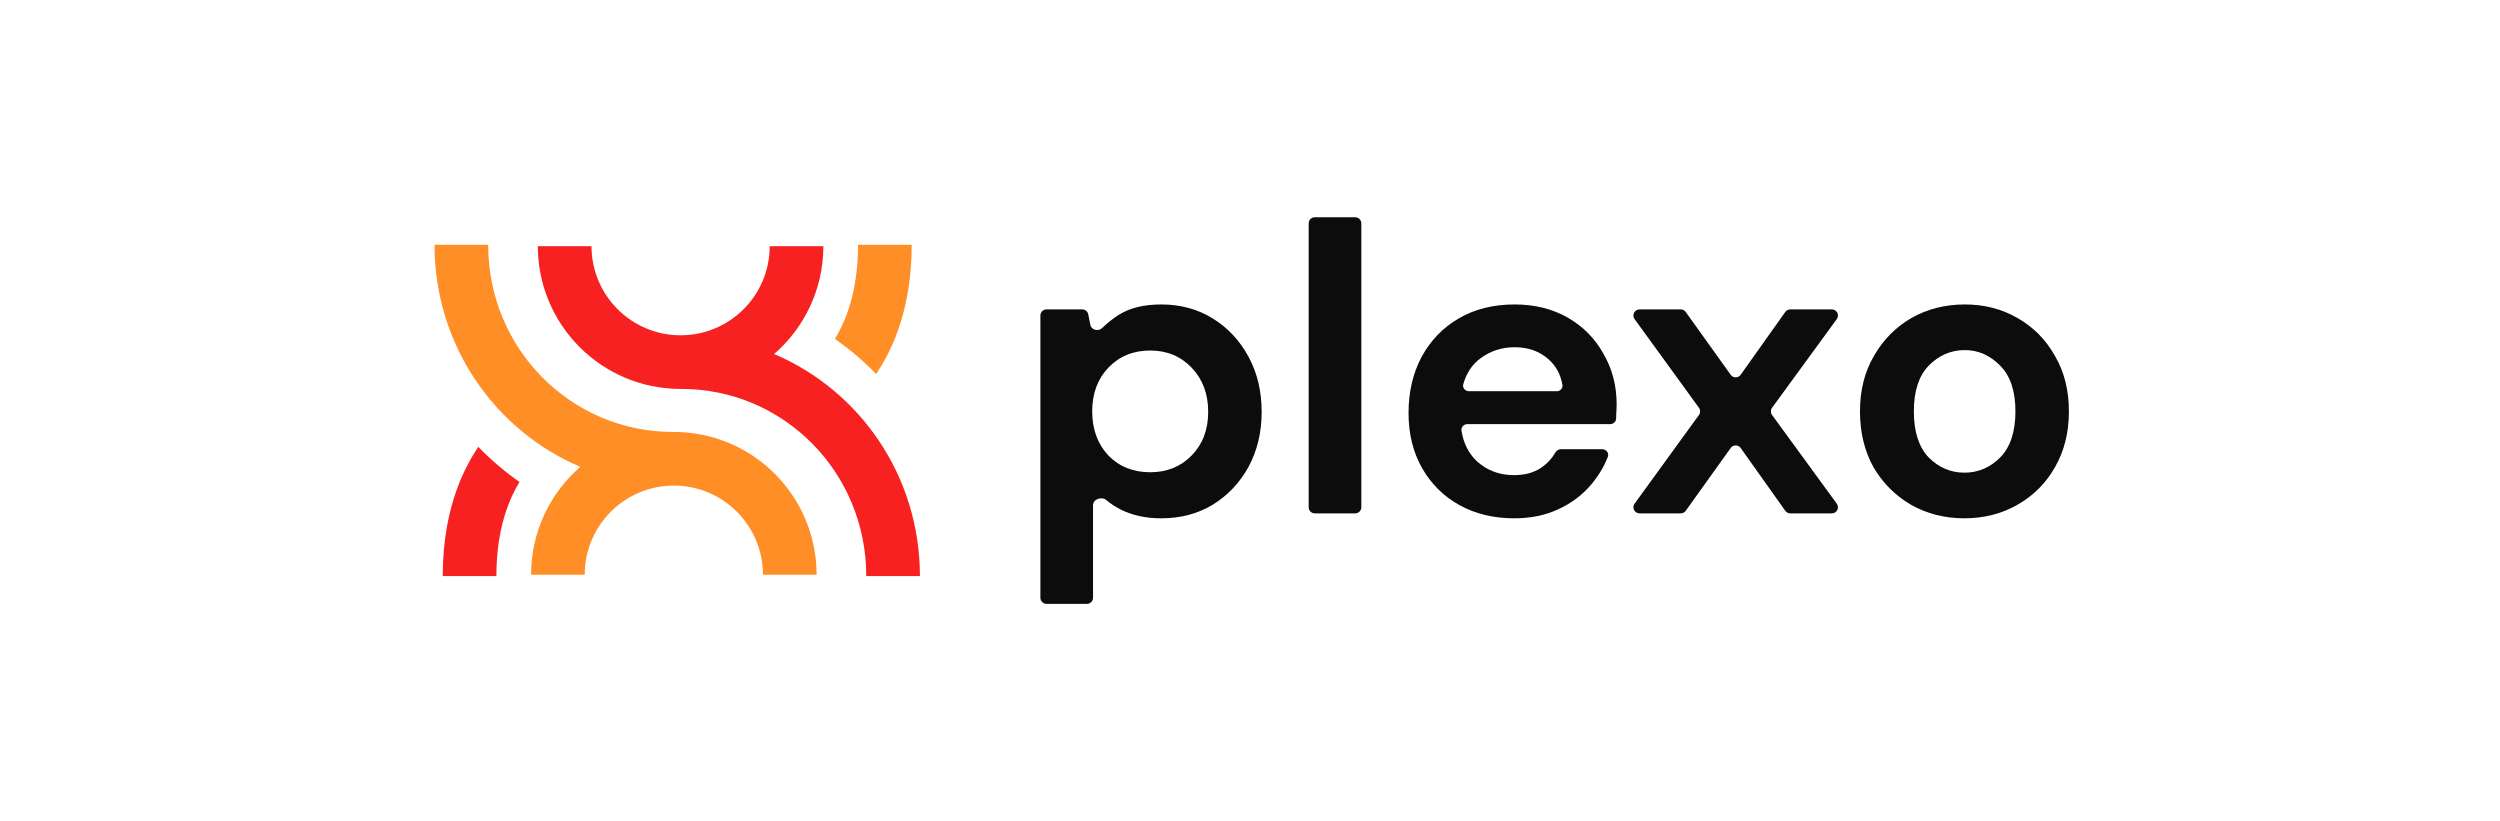
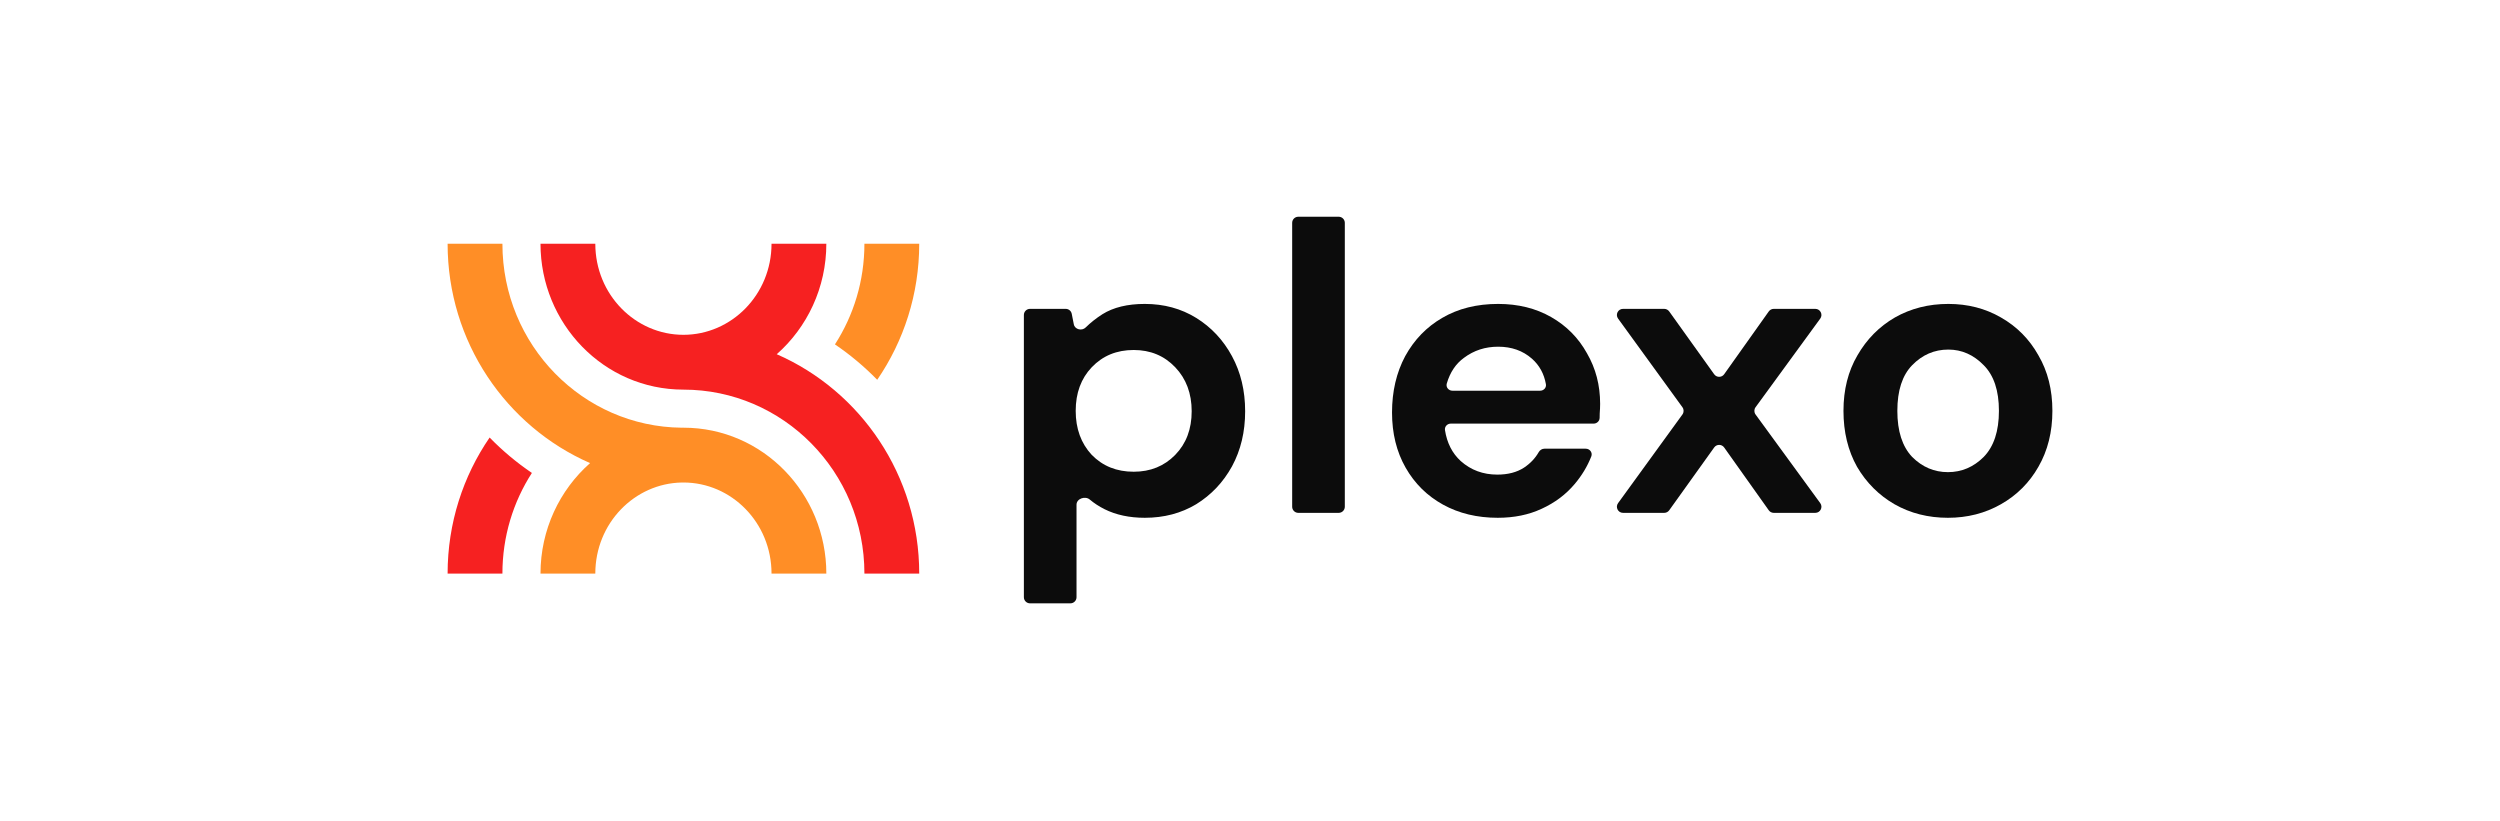
<svg xmlns="http://www.w3.org/2000/svg" width="817" height="268" viewBox="0 0 817 268" fill="none">
-   <path fill-rule="evenodd" clip-rule="evenodd" d="M219.935 141.162C186.632 141.162 159.534 114.044 159.534 80L142 80C142 112.715 161.614 140.666 189.647 152.565C179.79 161.119 173.556 173.739 173.556 187.815L191.09 187.815C191.09 171.733 204.127 158.695 220.209 158.695C236.292 158.695 249.329 171.733 249.329 187.815L266.863 187.815C266.863 162.049 245.975 141.162 220.209 141.162C220.118 141.162 220.026 141.162 219.935 141.162L219.935 141.162ZM272.858 110.752C277.709 114.145 282.222 117.994 286.337 122.238C289.888 116.797 297.945 103.646 297.945 80L280.411 80C280.411 96.411 275.746 105.979 272.858 110.752Z" fill="#FF8E26" />
-   <path fill-rule="evenodd" clip-rule="evenodd" d="M169.772 157.51C164.921 154.117 160.408 150.268 156.293 146.024C152.742 151.463 144.684 164.615 144.684 188.263L162.218 188.263C162.218 171.851 166.884 162.282 169.772 157.51ZM222.694 127.101C255.997 127.101 283.095 154.22 283.095 188.263L300.629 188.263C300.629 155.549 281.016 127.598 252.983 115.699C262.841 107.145 269.075 94.525 269.075 80.448L251.541 80.448C251.541 96.531 238.504 109.568 222.421 109.568C206.339 109.568 193.302 96.531 193.302 80.448L175.768 80.448C175.768 106.214 196.655 127.102 222.421 127.102C222.512 127.102 222.603 127.101 222.694 127.101L222.694 127.101Z" fill="#F72121" />
-   <path d="M342 197.341C340.895 197.341 340 196.445 340 195.341V103.107C340 102.002 340.895 101.107 342 101.107H353.678C354.633 101.107 355.455 101.782 355.64 102.72L356.318 106.156C356.656 107.869 358.951 108.412 360.194 107.187C361.786 105.618 363.612 104.174 365.671 102.854C369.256 100.614 373.87 99.494 379.515 99.494C385.787 99.494 391.388 101.017 396.316 104.064C401.244 107.11 405.142 111.277 408.009 116.563C410.876 121.85 412.31 127.853 412.31 134.574C412.31 141.294 410.876 147.297 408.009 152.584C405.142 157.781 401.244 161.903 396.316 164.949C391.388 167.906 385.787 169.385 379.515 169.385C374.497 169.385 370.107 168.444 366.343 166.562C364.58 165.68 362.973 164.631 361.524 163.414C360.018 162.15 357.204 163.131 357.204 165.097V195.341C357.204 196.445 356.308 197.341 355.204 197.341H342ZM375.886 154.331C381.352 154.331 385.877 152.494 389.461 148.821C393.045 145.147 394.837 140.398 394.837 134.574C394.837 128.749 393.045 123.956 389.461 120.192C385.877 116.429 381.352 114.547 375.886 114.547C370.331 114.547 365.761 116.429 362.177 120.192C358.682 123.866 356.935 128.615 356.935 134.439C356.935 140.263 358.682 145.057 362.177 148.821C365.761 152.494 370.331 154.331 375.886 154.331Z" fill="#0C0C0C" />
-   <path d="M429.678 167.772C428.574 167.772 427.678 166.876 427.678 165.772V73C427.678 71.895 428.574 71 429.678 71H442.882C443.987 71 444.882 71.895 444.882 73V165.772C444.882 166.876 443.987 167.772 442.882 167.772H429.678Z" fill="#0C0C0C" />
-   <path d="M494.853 169.385C488.132 169.385 482.174 167.951 476.977 165.084C471.78 162.216 467.703 158.184 464.746 152.987C461.789 147.79 460.31 141.787 460.31 134.977C460.31 128.077 461.744 121.94 464.611 116.563C467.568 111.187 471.601 107.021 476.708 104.064C481.905 101.017 487.998 99.494 494.987 99.494C501.528 99.494 507.308 100.928 512.325 103.795C517.343 106.662 521.241 110.605 524.019 115.623C526.886 120.551 528.32 126.061 528.32 132.154C528.32 133.14 528.275 134.17 528.185 135.246C528.185 135.74 528.176 136.244 528.157 136.757C528.118 137.801 527.244 138.606 526.199 138.606H479.523C478.364 138.606 477.438 139.591 477.617 140.735C478.272 144.929 479.985 148.296 482.756 150.837C486.071 153.794 490.059 155.272 494.718 155.272C498.213 155.272 501.125 154.51 503.455 152.987C505.499 151.624 507.096 149.941 508.244 147.938C508.632 147.263 509.329 146.805 510.107 146.805H523.621C524.959 146.805 525.919 148.095 525.428 149.34C524.154 152.574 522.34 155.582 519.986 158.363C517.119 161.768 513.535 164.456 509.234 166.428C505.023 168.399 500.229 169.385 494.853 169.385ZM494.987 113.472C490.776 113.472 487.057 114.682 483.831 117.101C481.149 119.038 479.273 121.842 478.201 125.514C477.851 126.714 478.803 127.853 480.053 127.853H508.721C509.873 127.853 510.8 126.877 510.602 125.742C510.006 122.328 508.475 119.537 506.008 117.37C503.051 114.771 499.378 113.472 494.987 113.472Z" fill="#0C0C0C" />
-   <path d="M535.801 167.772C534.167 167.772 533.223 165.919 534.182 164.597L555.218 135.614C555.727 134.913 555.727 133.965 555.218 133.264L534.182 104.282C533.223 102.959 534.167 101.107 535.801 101.107H549.264C549.909 101.107 550.514 101.418 550.89 101.943L565.594 122.481C566.394 123.598 568.055 123.595 568.851 122.475L583.429 101.949C583.804 101.421 584.412 101.107 585.06 101.107H598.64C600.276 101.107 601.22 102.964 600.255 104.286L579.108 133.26C578.596 133.963 578.596 134.916 579.108 135.618L600.255 164.593C601.22 165.914 600.276 167.772 598.64 167.772H585.06C584.412 167.772 583.804 167.458 583.429 166.93L568.851 146.403C568.055 145.283 566.394 145.28 565.594 146.397L550.89 166.936C550.514 167.461 549.909 167.772 549.264 167.772H535.801Z" fill="#0C0C0C" />
-   <path d="M641.98 169.385C635.529 169.385 629.704 167.906 624.507 164.949C619.4 161.992 615.323 157.915 612.277 152.718C609.32 147.432 607.841 141.339 607.841 134.439C607.841 127.54 609.364 121.492 612.411 116.295C615.457 111.008 619.534 106.886 624.642 103.929C629.839 100.972 635.663 99.494 642.115 99.494C648.476 99.494 654.211 100.972 659.318 103.929C664.515 106.886 668.592 111.008 671.549 116.295C674.596 121.492 676.119 127.54 676.119 134.439C676.119 141.339 674.596 147.432 671.549 152.718C668.592 157.915 664.515 161.992 659.318 164.949C654.121 167.906 648.342 169.385 641.98 169.385ZM641.98 154.466C646.46 154.466 650.358 152.808 653.673 149.493C656.989 146.088 658.646 141.07 658.646 134.439C658.646 127.809 656.989 122.836 653.673 119.52C650.358 116.115 646.505 114.413 642.115 114.413C637.545 114.413 633.602 116.115 630.287 119.52C627.061 122.836 625.448 127.809 625.448 134.439C625.448 141.07 627.061 146.088 630.287 149.493C633.602 152.808 637.5 154.466 641.98 154.466Z" fill="#0C0C0C" />
+   <path d="M336.604 197.17C335.499 197.17 334.604 196.275 334.604 195.17V102.936C334.604 101.832 335.499 100.936 336.604 100.936H348.282C349.237 100.936 350.059 101.612 350.244 102.549L350.921 105.986C351.259 107.698 353.554 108.242 354.797 107.017C356.39 105.448 358.216 104.004 360.275 102.684C363.859 100.444 368.474 99.323 374.119 99.323C380.391 99.323 385.991 100.847 390.919 103.893C395.847 106.94 399.745 111.106 402.613 116.393C405.48 121.68 406.914 127.683 406.914 134.403C406.914 141.124 405.48 147.127 402.613 152.414C399.745 157.611 395.847 161.732 390.919 164.779C385.991 167.736 380.391 169.214 374.119 169.214C369.101 169.214 364.71 168.273 360.947 166.392C359.183 165.51 357.577 164.461 356.128 163.244C354.622 161.98 351.807 162.96 351.807 164.927V195.17C351.807 196.275 350.912 197.17 349.807 197.17H336.604ZM370.49 154.161C375.956 154.161 380.48 152.324 384.065 148.65C387.649 144.976 389.441 140.227 389.441 134.403C389.441 128.579 387.649 123.785 384.065 120.022C380.48 116.259 375.956 114.377 370.49 114.377C364.934 114.377 360.365 116.259 356.78 120.022C353.286 123.696 351.539 128.445 351.539 134.269C351.539 140.093 353.286 144.887 356.78 148.65C360.365 152.324 364.934 154.161 370.49 154.161Z" fill="#0C0C0C" />
+   <path d="M424.282 167.601C423.177 167.601 422.282 166.706 422.282 165.601V72.83C422.282 71.725 423.177 70.83 424.282 70.83H437.486C438.59 70.83 439.486 71.725 439.486 72.83V165.601C439.486 166.706 438.59 167.601 437.486 167.601H424.282Z" fill="#0C0C0C" />
+   <path d="M489.456 169.214C482.736 169.214 476.777 167.781 471.58 164.913C466.383 162.046 462.306 158.014 459.349 152.817C456.392 147.62 454.914 141.616 454.914 134.806C454.914 127.907 456.348 121.769 459.215 116.393C462.172 111.017 466.204 106.85 471.311 103.893C476.508 100.847 482.601 99.323 489.591 99.323C496.132 99.323 501.911 100.757 506.929 103.624C511.947 106.492 515.844 110.434 518.622 115.452C521.489 120.38 522.923 125.891 522.923 131.984C522.923 132.97 522.878 134 522.789 135.075C522.789 135.57 522.779 136.073 522.76 136.586C522.722 137.631 521.847 138.435 520.802 138.435H474.126C472.967 138.435 472.041 139.42 472.22 140.565C472.875 144.759 474.588 148.126 477.36 150.666C480.675 153.623 484.662 155.102 489.322 155.102C492.816 155.102 495.728 154.34 498.058 152.817C500.103 151.454 501.699 149.771 502.848 147.768C503.235 147.092 503.932 146.634 504.711 146.634H518.224C519.562 146.634 520.523 147.924 520.032 149.169C518.757 152.404 516.943 155.412 514.59 158.193C511.723 161.598 508.138 164.286 503.837 166.257C499.626 168.229 494.832 169.214 489.456 169.214ZM489.591 113.302C485.379 113.302 481.661 114.511 478.435 116.931C475.753 118.868 473.876 121.672 472.805 125.343C472.454 126.544 473.406 127.683 474.657 127.683H503.324C504.477 127.683 505.404 126.707 505.206 125.572C504.609 122.157 503.078 119.367 500.612 117.199C497.655 114.601 493.981 113.302 489.591 113.302Z" fill="#0C0C0C" />
+   <path d="M530.404 167.601C528.771 167.601 527.826 165.749 528.786 164.427L549.822 135.444C550.33 134.743 550.33 133.795 549.822 133.094L528.786 104.111C527.826 102.789 528.771 100.936 530.404 100.936H543.867C544.512 100.936 545.118 101.248 545.493 101.772L560.197 122.311C560.997 123.428 562.659 123.425 563.454 122.305L578.033 101.778C578.408 101.25 579.016 100.936 579.663 100.936H593.243C594.879 100.936 595.823 102.794 594.859 104.115L573.712 133.09C573.199 133.792 573.199 134.745 573.712 135.448L594.859 164.422C595.823 165.744 594.879 167.601 593.243 167.601H579.663C579.016 167.601 578.408 167.288 578.033 166.759L563.454 146.233C562.659 145.113 560.997 145.11 560.197 146.227L545.493 166.766C545.118 167.29 544.512 167.601 543.867 167.601H530.404Z" fill="#0C0C0C" />
+   <path d="M636.584 169.214C630.132 169.214 624.308 167.736 619.111 164.779C614.004 161.822 609.927 157.745 606.88 152.548C603.923 147.261 602.445 141.168 602.445 134.269C602.445 127.369 603.968 121.321 607.014 116.124C610.061 110.838 614.138 106.716 619.245 103.759C624.442 100.802 630.267 99.323 636.718 99.323C643.08 99.323 648.814 100.802 653.922 103.759C659.119 106.716 663.196 110.838 666.153 116.124C669.199 121.321 670.723 127.369 670.723 134.269C670.723 141.168 669.199 147.261 666.153 152.548C663.196 157.745 659.119 161.822 653.922 164.779C648.725 167.736 642.945 169.214 636.584 169.214ZM636.584 154.295C641.064 154.295 644.962 152.638 648.277 149.322C651.592 145.917 653.25 140.899 653.25 134.269C653.25 127.638 651.592 122.665 648.277 119.35C644.962 115.945 641.109 114.242 636.718 114.242C632.148 114.242 628.206 115.945 624.89 119.35C621.665 122.665 620.052 127.638 620.052 134.269C620.052 140.899 621.665 145.917 624.89 149.322C628.206 152.638 632.103 154.295 636.584 154.295Z" fill="#0C0C0C" />
+   <path fill-rule="evenodd" clip-rule="evenodd" d="M223.34 157.681C223.341 157.681 223.341 157.681 223.341 157.681C239.029 157.681 252.135 170.793 252.135 187.454H270.046C270.046 161.336 249.35 139.769 223.341 139.769C223.155 139.769 222.97 139.77 222.785 139.773C190.49 139.47 164.189 112.785 164.189 79.644H146.277C146.277 111.702 165.405 139.355 192.837 151.339C182.888 160.119 176.636 173.099 176.636 187.454H194.547C194.547 170.968 207.38 157.957 222.847 157.685C223.012 157.686 223.176 157.687 223.34 157.687V157.681ZM286.674 124.117C282.473 119.812 277.846 115.931 272.861 112.547C278.949 103.101 282.492 91.806 282.492 79.644H300.403C300.403 96.154 295.332 111.492 286.674 124.117Z" fill="#FF8E26" />
+   <path fill-rule="evenodd" clip-rule="evenodd" d="M223.34 109.417C207.653 109.417 194.547 96.305 194.547 79.644H176.636C176.636 105.762 197.331 127.328 223.34 127.329C255.889 127.329 282.492 154.129 282.492 187.459H300.403C300.403 155.4 281.274 127.747 253.84 115.763C263.793 106.983 270.046 94.001 270.046 79.644H252.135C252.135 96.305 239.029 109.417 223.341 109.417C223.341 109.417 223.341 109.417 223.34 109.417ZM160.007 142.987C164.208 147.292 168.835 151.173 173.82 154.557C167.732 164.003 164.189 175.298 164.189 187.459H146.277C146.277 170.95 151.348 155.612 160.007 142.987Z" fill="#F62121" />
</svg>
